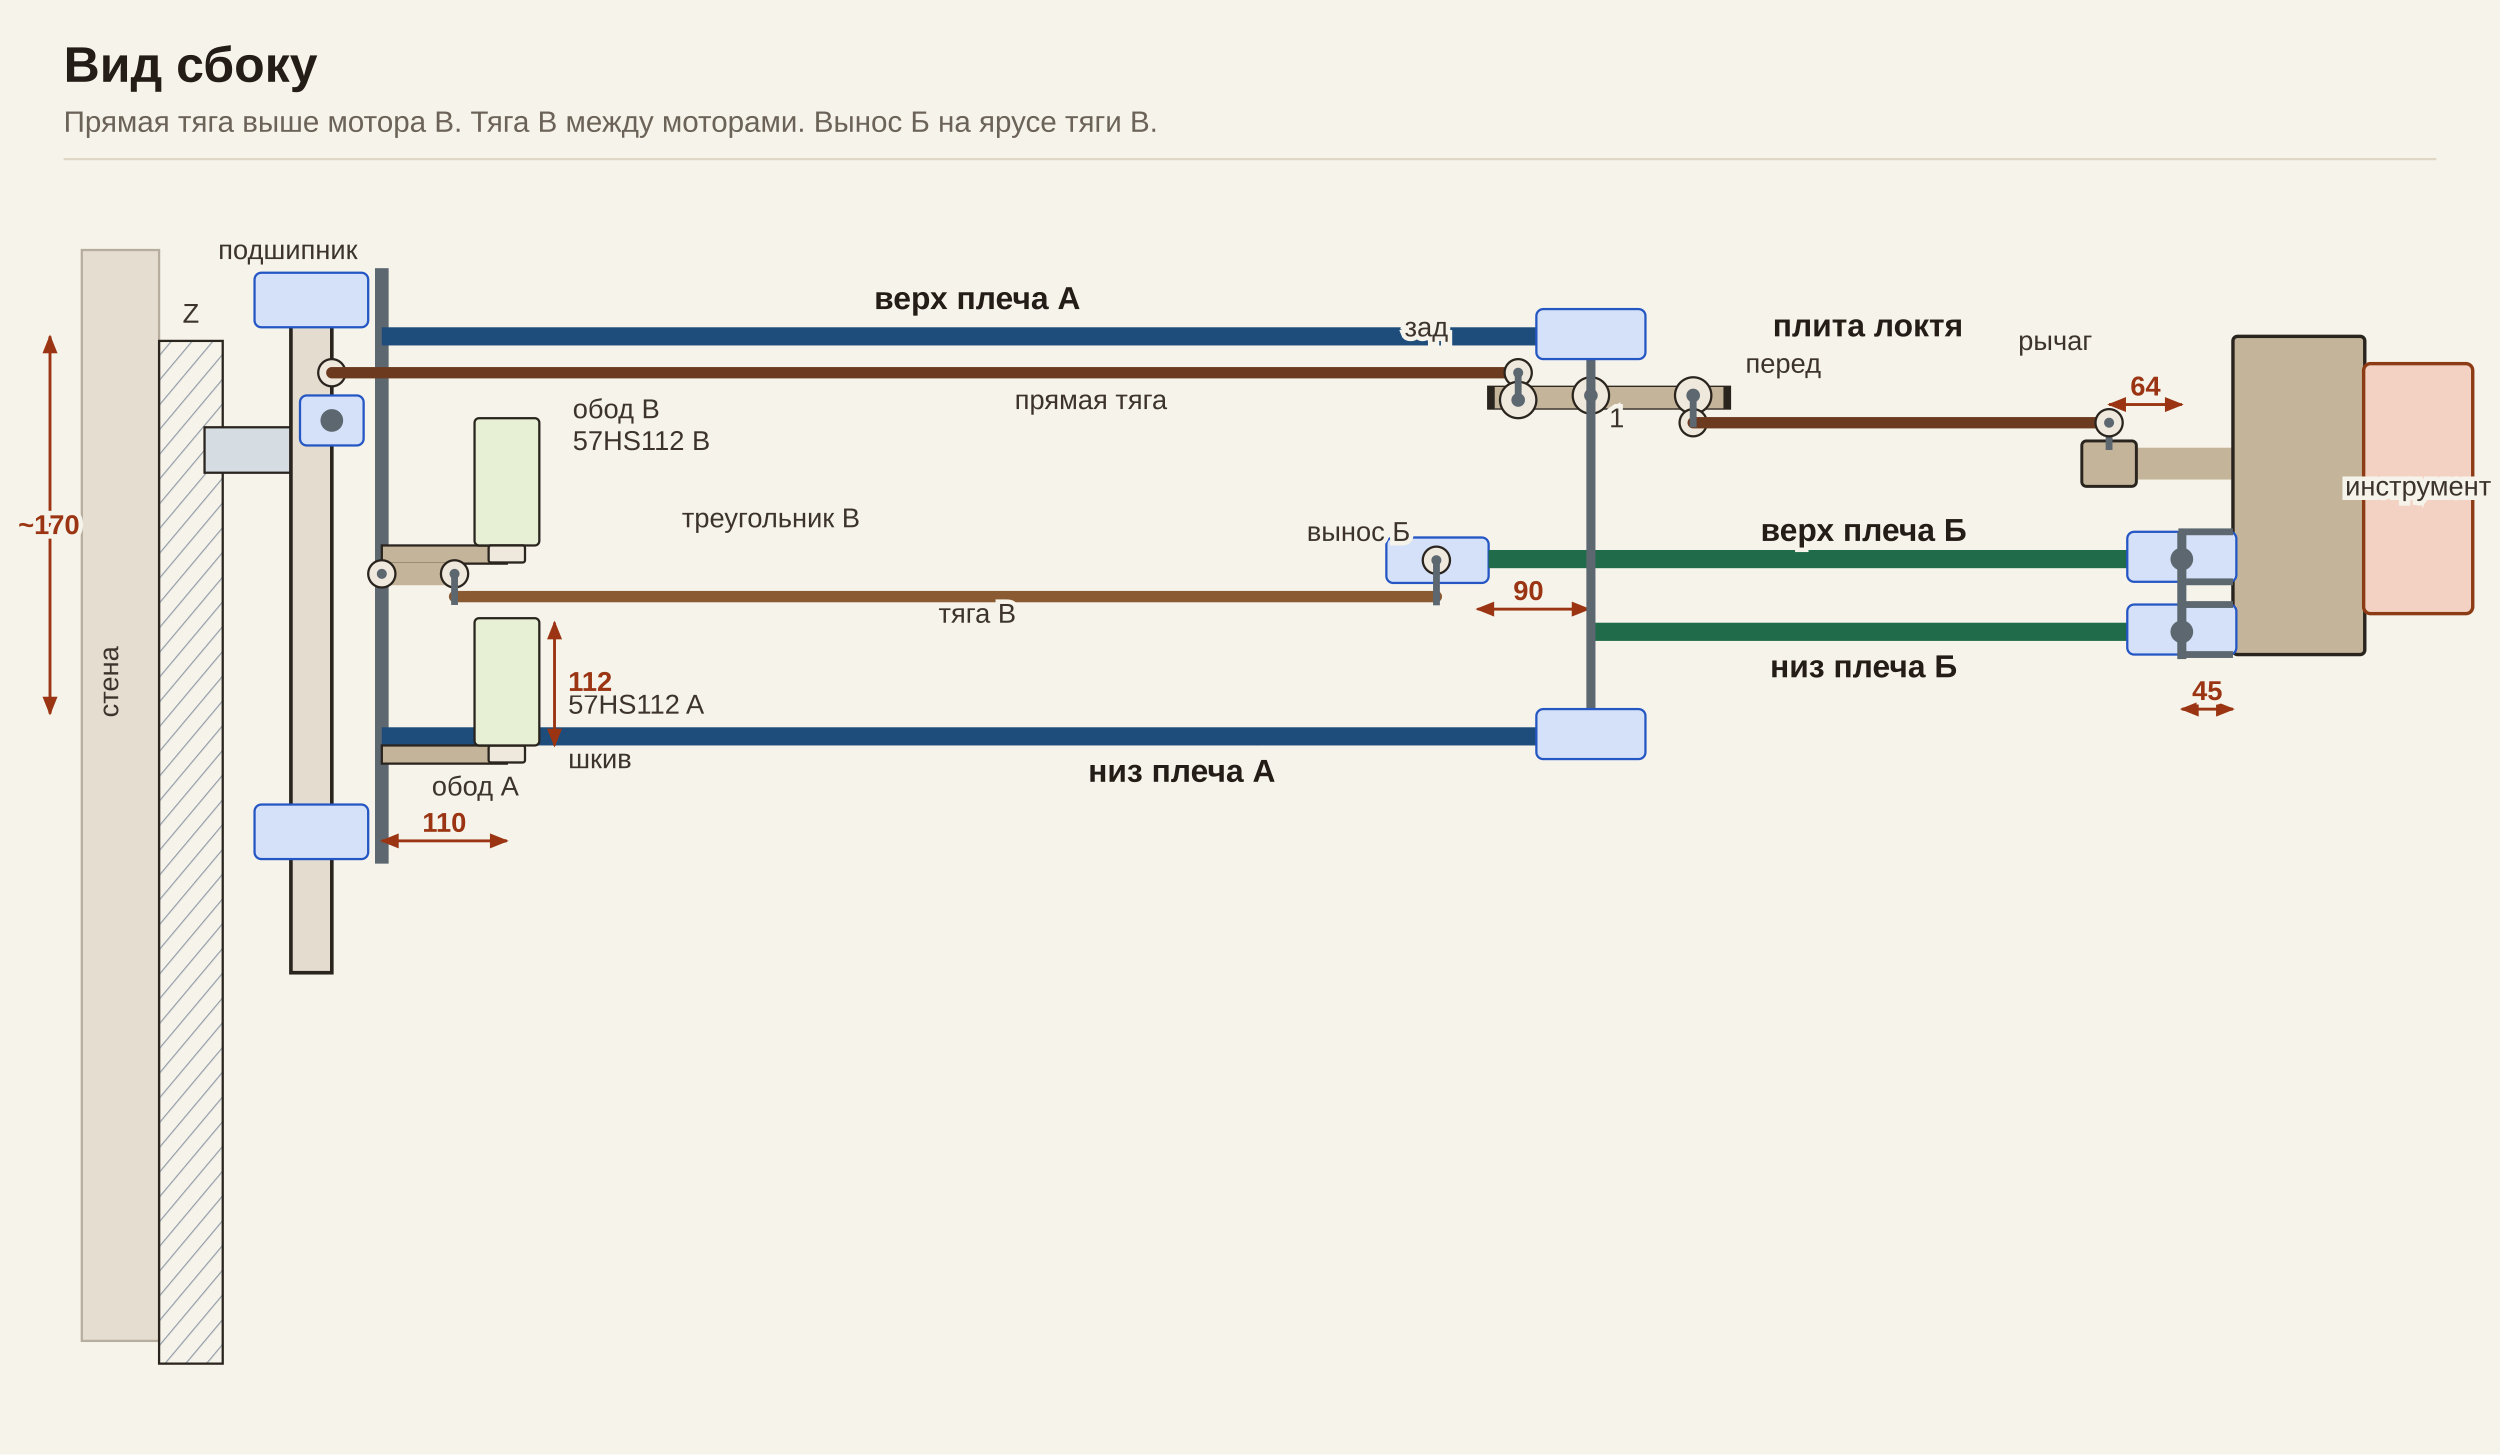
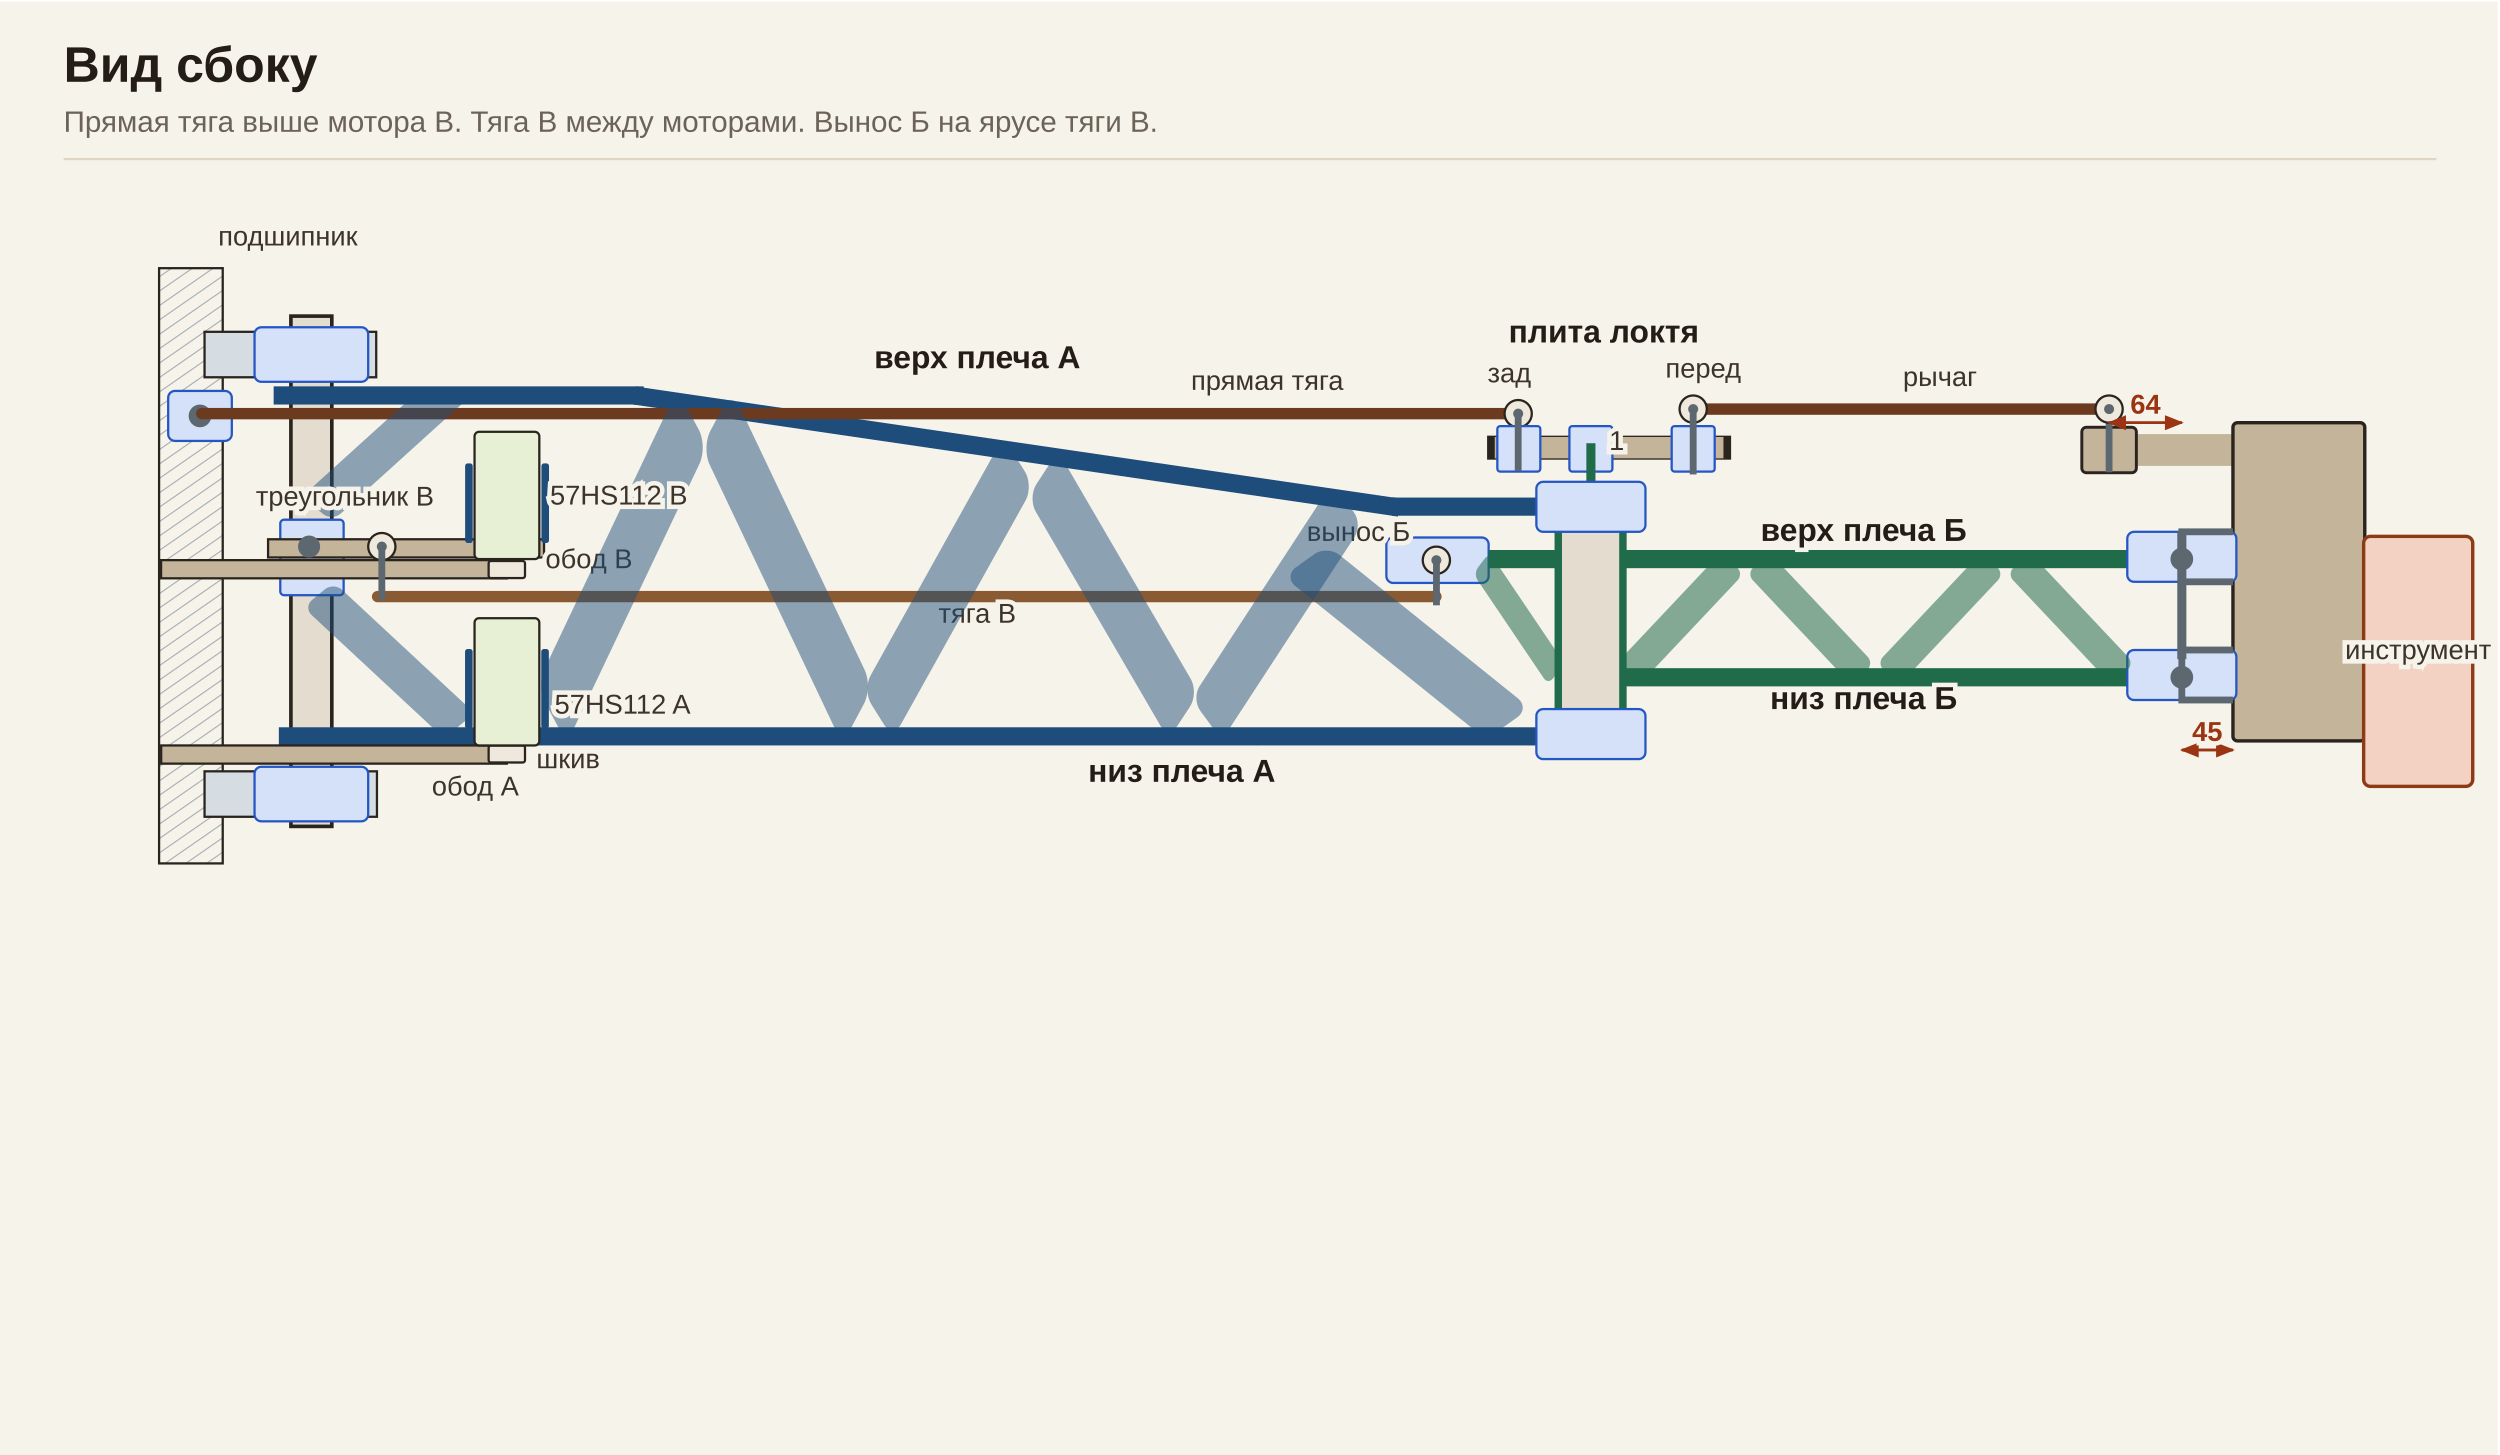
- <svg xmlns="http://www.w3.org/2000/svg" width="1100" height="640" viewBox="0 0 1100 640" version="1.1" id="svg66">
-   <rect width="100%" height="100%" fill="#f6f3ea" id="rect1" />
+ <svg xmlns="http://www.w3.org/2000/svg" xmlns:xlink="http://www.w3.org/1999/xlink" width="1100" height="640" viewBox="0 0 1100 640" version="1.1" id="svg66">
+   <rect width="100%" height="100%" fill="#f6f3ea" id="rect1" x="-0.978" y="0.652" />
  <style id="style1">
  text { font-family: "Liberation Sans", sans-serif; fill: #241c16; }
  .title { font-size: 22px; font-weight: 700; }
  .sub { font-size: 13px; fill: #6b6258; }
  .lab { font-size: 14px; font-weight: 700; }
  .sm { font-size: 12px; fill: #3c342c; }
  .dim { font-size: 12px; fill: #9a3412; font-weight: 700; }
  .halo { stroke: #f6f3ea; stroke-width: 4px; paint-order: stroke fill; }
</style>
  <defs id="defs1">
+     <pattern xlink:href="#hatch" id="pattern1" patternTransform="matrix(0.7660444,0.3741064,-0.6427876,0.4458426,-1.1022287e-6,30.69908)" />
    <marker id="ad" viewBox="0 0 10 8" refX="9" refY="4" markerWidth="8" markerHeight="6" orient="auto">
      <path d="M0,0 L10,4 L0,8 Z" fill="#9a3412" id="path1" />
    </marker>
    <pattern id="hatch" width="7" height="7" patternUnits="userSpaceOnUse" patternTransform="rotate(40)">
      <line x1="0" y1="0" x2="0" y2="7" stroke="#9aa3ad" stroke-width="1.1" id="line1" />
    </pattern>
  </defs>
  <text class="title" x="28.0" y="36.0" id="text1">Вид сбоку</text>
  <text class="sub" x="28.0" y="58.0" id="text2">Прямая тяга выше мотора B. Тяга B между моторами. Вынос Б на ярусе тяги B.</text>
  <line x1="28" y1="70" x2="1072" y2="70" stroke="#e0d6c6" id="line2" />
-   <rect x="36" y="110" width="34" height="480" fill="#e4ddd0" stroke="#b7ad9e" id="rect2" />
-   <text class="sm" transform="translate(52,300) rotate(-90)" text-anchor="middle" id="text3">стена</text>
-   <rect x="70" y="150" width="28" height="450" fill="url(#hatch)" stroke="#2a241e" id="rect3" />
-   <text class="sm" x="84.0" y="142.0" text-anchor="middle" id="text4">Z</text>
-   <rect x="90" y="188" width="40" height="20" fill="#d5dde3" stroke="#2a241e" id="rect4" />
-   <rect x="128" y="128" width="18" height="300" fill="#e4dccf" stroke="#2a241e" stroke-width="1.6" id="rect5" />
-   <rect x="112" y="120" width="50" height="24" rx="3" fill="#d5e1f8" stroke="#2456c4" id="rect6" />
-   <rect x="112" y="354" width="50" height="24" rx="3" fill="#d5e1f8" stroke="#2456c4" id="rect7" />
-   <line x1="168" y1="118" x2="168" y2="380" stroke="#5c6770" stroke-width="6" id="line7" />
-   <rect x="168" y="240" width="55" height="8" fill="#c4b49a" stroke="#2a241e" id="rect8" />
-   <rect x="208.8" y="184" width="28.5" height="56" rx="2" fill="#e7f0d4" stroke="#2a241e" id="rect9" />
-   <rect x="215" y="240" width="16" height="7.5" rx="1" fill="#efe8dc" stroke="#2a241e" id="rect10" />
-   <text class="sm halo" x="252" y="198" id="text12">57HS112 B</text>
-   <text class="sm halo" x="252" y="184" id="text13">обод B</text>
-   <text class="sm halo" x="300" y="232" id="text14">треугольник B</text>
-   <line x1="168" y1="148.0" x2="700" y2="148.0" stroke="#1e4d7b" stroke-width="8" stroke-linecap="butt" id="line16" />
-   <text class="lab halo" x="430" y="136" text-anchor="middle" id="text16">верх плеча A</text>
-   <rect x="132" y="174" width="28" height="22" rx="3" fill="#d5e1f8" stroke="#2456c4" id="rect16" />
-   <circle cx="146" cy="185" r="5" fill="#5c6770" id="circle16" />
-   <line x1="146" y1="163" x2="146" y2="168.0" stroke="#5c6770" stroke-width="3" id="line17" />
-   <circle cx="146" cy="164" r="6" fill="#efe8dc" stroke="#2a241e" id="circle17" />
-   <circle cx="146" cy="164" r="2.2" fill="#5c6770" id="circle18" />
-   <text class="sm halo" x="96" y="114" id="text18">подшипник</text>
-   <line x1="146" y1="164" x2="668" y2="164" stroke="#6b3a1f" stroke-width="5" stroke-linecap="round" id="line18" />
-   <circle cx="668" cy="164" r="6" fill="#efe8dc" stroke="#2a241e" id="circle19" />
-   <circle cx="668" cy="164" r="2.2" fill="#5c6770" id="circle20" />
-   <text class="sm halo" x="480" y="180" text-anchor="middle" id="text20">прямая тяга</text>
-   <line x1="168" y1="252.5" x2="200" y2="252.5" stroke="#c4b49a" stroke-width="10" stroke-linecap="round" id="line20" />
-   <circle cx="168" cy="252.5" r="6" fill="#efe8dc" stroke="#2a241e" id="circle21" />
-   <circle cx="168" cy="252.5" r="2.2" fill="#5c6770" id="circle22" />
-   <circle cx="200" cy="252.5" r="6" fill="#efe8dc" stroke="#2a241e" id="circle23" />
-   <circle cx="200" cy="252.5" r="2.2" fill="#5c6770" id="circle24" />
-   <line x1="200" y1="262.5" x2="632" y2="262.5" stroke="#8a5a32" stroke-width="5" stroke-linecap="round" id="line24" />
+   <rect x="70" y="118" width="28" height="261.903" fill="url(#hatch)" stroke="#2a241e" id="rect3" style="fill:url(#pattern1);stroke-width:1" />
+   <rect x="90" y="146" width="75.533" height="20" fill="#d5dde3" stroke="#2a241e" id="rect4" style="stroke-width:1" />
+   <rect x="90" y="339.383" width="75.859" height="20" fill="#d5dde3" stroke="#2a241e" id="rect4-6" style="stroke-width:1" />
+   <rect x="128" y="139.084" width="18" height="224.526" fill="#e4dccf" stroke="#2a241e" stroke-width="1.6" id="rect5" />
+   <rect x="112" y="144" width="50" height="24" rx="3" fill="#d5e1f8" stroke="#2456c4" id="rect6" />
+   <rect x="123.324" y="228.669" width="27.871" height="33.22" rx="1.672" fill="#d5e1f8" stroke="#2456c4" id="rect6-0" style="stroke-width:1" />
+   <rect x="117.951" y="237.28" width="121.424" height="8" fill="#c4b49a" stroke="#2a241e" id="rect57-3" style="stroke-width:1" />
+   <rect x="112" y="337.383" width="50" height="24" rx="3" fill="#d5e1f8" stroke="#2456c4" id="rect7" />
+   <rect x="70.871" y="246.461" width="152.129" height="8" fill="#c4b49a" stroke="#2a241e" id="rect8" style="stroke-width:1" />
+   <rect x="208.8" y="190" width="28.5" height="56" rx="2" fill="#e7f0d4" stroke="#2a241e" id="rect9" />
+   <rect x="215" y="246.847" width="16" height="7.5" rx="1" fill="#efe8dc" stroke="#2a241e" id="rect10" />
+   <text class="sm halo" x="240" y="250" id="text13">обод B</text>
+   <line x1="120.405" y1="174" x2="283.236" y2="174" stroke="#1e4d7b" stroke-width="8" stroke-linecap="butt" id="line16" />
+   <line x1="612.398" y1="222.922" x2="687" y2="222.922" stroke="#1e4d7b" stroke-width="8" stroke-linecap="butt" id="line16-1" />
+   <line x1="279.248" y1="174.041" x2="615.637" y2="223.342" stroke="#1e4d7b" stroke-width="8" stroke-linecap="butt" id="line16-1-9" />
+   <text class="lab halo" x="430" y="162" text-anchor="middle" id="text16">верх плеча A</text>
+   <rect x="74" y="172" width="28" height="22" rx="3" fill="#d5e1f8" stroke="#2456c4" id="rect16" />
+   <circle cx="88" cy="183" r="5" fill="#5c6770" id="circle16" />
+   <text class="sm halo" x="96" y="108" id="text18">подшипник</text>
+   <line x1="88.769" y1="182" x2="667.735" y2="182" stroke="#6b3a1f" stroke-width="5" stroke-linecap="round" id="line18" />
+   <circle cx="668" cy="182" r="6" fill="#efe8dc" stroke="#2a241e" id="circle19" />
+   <circle cx="668" cy="182" r="2.2" fill="#5c6770" id="circle20" />
+   <text class="sm halo" x="557.586" y="171.551" text-anchor="middle" id="text20">прямая тяга</text>
+   <circle cx="136" cy="240.5" r="4.862" fill="#5c6770" id="circle22" style="stroke-width:1" />
+   <circle cx="168" cy="240.5" r="6" fill="#efe8dc" stroke="#2a241e" id="circle23" />
+   <circle cx="168" cy="240.5" r="2.2" fill="#5c6770" id="circle24" />
+   <line x1="166.127" y1="262.5" x2="631.807" y2="262.5" stroke="#8a5a32" stroke-width="5" stroke-linecap="round" id="line24" />
  <rect x="610" y="236.5" width="45" height="20" rx="3" fill="#d5e1f8" stroke="#2456c4" id="rect24" />
  <circle cx="632" cy="246.5" r="6" fill="#efe8dc" stroke="#2a241e" id="circle25" />
  <circle cx="632" cy="246.5" r="2.2" fill="#5c6770" id="circle26" />
  <text class="sm halo" x="430" y="274" text-anchor="middle" id="text26">тяга B</text>
  <text class="sm halo" x="575" y="238" id="text27">вынос Б</text>
-   <line x1="654" y1="268" x2="699" y2="268" stroke="#9a3412" stroke-width="1.1" marker-end="url(#ad)" id="line27" />
-   <line x1="695" y1="268" x2="650" y2="268" stroke="#9a3412" stroke-width="1.1" marker-end="url(#ad)" id="line28" />
-   <text class="dim halo" x="672.5" y="264" text-anchor="middle" id="text28">90</text>
-   <polygon points="656,214 656,156 760,156 760,214 " fill="#c4b49a" stroke="#2a241e" stroke-width="3.373" id="polygon31" transform="matrix(1,0,0,0.1722747,0,143.1028)" />
-   <circle cx="700" cy="174" r="8" fill="#efe8dc" stroke="#2a241e" id="circle32" />
-   <circle cx="700" cy="174" r="3" fill="#5c6770" id="circle33" />
-   <text class="sm halo" x="708" y="188" id="text33">1</text>
-   <circle cx="668" cy="176" r="8" fill="#efe8dc" stroke="#2a241e" id="circle34" />
-   <circle cx="668" cy="176" r="3" fill="#5c6770" id="circle35" />
-   <text class="sm halo" x="618" y="148" id="text35">зад</text>
-   <circle cx="745" cy="174" r="8" fill="#efe8dc" stroke="#2a241e" id="circle36" />
-   <circle cx="745" cy="174" r="3" fill="#5c6770" id="circle37" />
-   <text class="sm halo" x="768" y="164" id="text37">перед</text>
-   <text class="lab halo" x="780" y="148" id="text38">плита локтя</text>
+   <polygon points="760,214 656,214 656,156 760,156 " fill="#c4b49a" stroke="#2a241e" stroke-width="3.373" id="polygon31" transform="matrix(1,0,0,0.1722747,0,165.1028)" />
+   <rect x="658.822" y="187.5" width="18.921" height="20" rx="1.261" fill="#d5e1f8" stroke="#2456c4" id="rect24-1" style="stroke-width:1" />
+   <rect x="690.54" y="187.5" width="18.921" height="20" rx="1.261" fill="#d5e1f8" stroke="#2456c4" id="rect24-1-4" style="stroke-width:1" />
+   <rect x="735.54" y="187.5" width="18.921" height="20" rx="1.261" fill="#d5e1f8" stroke="#2456c4" id="rect24-1-8" style="stroke-width:1" />
+   <text class="sm halo" x="708" y="198" id="text33">1</text>
+   <text class="sm halo" x="654.511" y="168.212" id="text35">зад</text>
+   <text class="sm halo" x="732.793" y="166.132" id="text37">перед</text>
+   <text class="lab halo" x="663.784" y="150.693" id="text38">плита локтя</text>
  <line x1="632.042" y1="246.688" x2="632.042" y2="266.336" stroke="#5c6770" stroke-width="3" id="line38-6" />
-   <line x1="200.005" y1="252.19" x2="200.005" y2="266.19" stroke="#5c6770" stroke-width="3" id="line38-6-5" />
-   <circle cx="745.0" cy="186.0" r="6" fill="#efe8dc" stroke="#2a241e" id="circle38" />
-   <circle cx="745.0" cy="186.0" r="2.2" fill="#5c6770" id="circle39" />
-   <polyline points="745,186 840,186 928,186" fill="none" stroke="#6b3a1f" stroke-width="5" stroke-linecap="round" stroke-linejoin="round" id="polyline39" />
+   <line x1="168.005" y1="240.836" x2="168.005" y2="263.953" stroke="#5c6770" stroke-width="3" id="line38-6-5" />
+   <polyline points="745,186 840,186 928,186" fill="none" stroke="#6b3a1f" stroke-width="5" stroke-linecap="round" stroke-linejoin="round" id="polyline39" transform="translate(0,-6)" />
  <line x1="655.0" y1="246.0" x2="960.0" y2="246.0" stroke="#1f6b4a" stroke-width="8" stroke-linecap="butt" id="line39" />
  <text class="lab halo" x="820.0" y="238.0" text-anchor="middle" id="text39">верх плеча Б</text>
-   <line x1="700.0" y1="278.0" x2="960.0" y2="278.0" stroke="#1f6b4a" stroke-width="8" stroke-linecap="butt" id="line40" />
-   <text class="lab halo" x="820.0" y="298.0" text-anchor="middle" id="text40">низ плеча Б</text>
-   <line x1="168" y1="324" x2="700" y2="324" stroke="#1e4d7b" stroke-width="8" stroke-linecap="butt" id="line41" />
+   <line x1="700" y1="298" x2="960" y2="298" stroke="#1f6b4a" stroke-width="8" stroke-linecap="butt" id="line40" />
+   <text class="lab halo" x="820" y="312" text-anchor="middle" id="text40">низ плеча Б</text>
+   <line x1="122.687" y1="324" x2="700" y2="324" stroke="#1e4d7b" stroke-width="8" stroke-linecap="butt" id="line41" />
  <text class="lab halo" x="520" y="344" text-anchor="middle" id="text41">низ плеча A</text>
-   <line x1="700" y1="148.0" x2="700" y2="314.0" stroke="#5c6770" stroke-width="4" id="line42" />
-   <rect x="676" y="136" width="48" height="22" rx="3" fill="#d5e1f8" stroke="#2456c4" id="rect42" />
+   <g id="line42" style="fill:#1f6b4a;fill-opacity:1">
+     <path style="fill:#1f6b4a;fill-opacity:1" d="M 700,195.024 V 314" id="path12" />
+     <path style="fill:#1f6b4a;fill-opacity:1" d="M 698,195.023 V 314 h 4 V 195.023 Z" id="path13" />
+   </g>
+   <g id="line42-5" style="fill:#e4dccf;fill-opacity:1;stroke-width:0.46;stroke:#1f6b4a" transform="matrix(7.112354,0,0,0.6657237,-4278.789,103.4415)">
+     <path style="fill:#e4dccf;fill-opacity:1;stroke-width:0.46;stroke:#1f6b4a" d="M 700,195.024 V 314" id="path12-0" />
+     <path style="fill:#e4dccf;fill-opacity:1;stroke-width:0.46;stroke:#1f6b4a" d="M 698,195.023 V 314 h 4 V 195.023 Z" id="path13-3" />
+   </g>
+   <rect x="676" y="212" width="48" height="22" rx="3" fill="#d5e1f8" stroke="#2456c4" id="rect42" />
  <rect x="676" y="312" width="48" height="22" rx="3" fill="#d5e1f8" stroke="#2456c4" id="rect43" />
-   <line x1="928" y1="204" x2="982.5" y2="204" stroke="#c4b49a" stroke-width="14" stroke-linecap="butt" id="line43" />
-   <rect x="916" y="194" width="24" height="20" rx="2" fill="#c4b49a" stroke="#2a241e" stroke-width="1.3" id="rect44" />
-   <line x1="928" y1="186" x2="928" y2="198" stroke="#5c6770" stroke-width="3" id="line44" />
-   <rect x="982.5" y="148" width="58" height="140" rx="2" fill="#c4b49a" stroke="#2a241e" stroke-width="1.5" id="rect45" />
-   <rect x="1040" y="160" width="48" height="110" rx="3" fill="#f3d2c4" stroke="#8c3b14" stroke-width="1.5" id="rect46" />
-   <text class="sm halo" x="1064" y="218" text-anchor="middle" id="text46">инструмент</text>
+   <line x1="928" y1="198" x2="982.5" y2="198" stroke="#c4b49a" stroke-width="14" stroke-linecap="butt" id="line43" />
+   <rect x="916" y="188" width="24" height="20" rx="2" fill="#c4b49a" stroke="#2a241e" stroke-width="1.3" id="rect44" />
+   <line x1="928" y1="179.661" x2="928" y2="207.797" stroke="#5c6770" stroke-width="3" id="line44" />
+   <rect x="982.5" y="186" width="58" height="140" rx="2" fill="#c4b49a" stroke="#2a241e" stroke-width="1.5" id="rect45" />
+   <rect x="1040" y="236" width="48" height="110" rx="3" fill="#f3d2c4" stroke="#8c3b14" stroke-width="1.5" id="rect46" />
+   <text class="sm halo" x="1064" y="290" text-anchor="middle" id="text46">инструмент</text>
  <rect x="936.0" y="234" width="48" height="22" rx="3" fill="#d5e1f8" stroke="#2456c4" id="rect47" />
-   <rect x="936.0" y="266" width="48" height="22" rx="3" fill="#d5e1f8" stroke="#2456c4" id="rect48" />
+   <rect x="936" y="286" width="48" height="22" rx="3" fill="#d5e1f8" stroke="#2456c4" id="rect48" />
  <polyline points="982.5,234 960,234 960,256 982.5,256" fill="none" stroke="#5c6770" stroke-width="3" stroke-linejoin="miter" id="polyline48" />
-   <polyline points="982.5,266 960,266 960,288 982.5,288" fill="none" stroke="#5c6770" stroke-width="3" stroke-linejoin="miter" id="polyline49" />
+   <polyline points="982.5,266 960,266 960,288 982.5,288" fill="none" stroke="#5c6770" stroke-width="3" stroke-linejoin="miter" id="polyline49" transform="translate(0,20)" />
  <line x1="960.0" y1="234" x2="960.0" y2="290" stroke="#5c6770" stroke-width="4" id="line49" />
  <circle cx="960.0" cy="246" r="5" fill="#5c6770" id="circle49" />
-   <circle cx="960.0" cy="278" r="5" fill="#5c6770" id="circle50" />
-   <circle cx="928.0" cy="186.0" r="6" fill="#efe8dc" stroke="#2a241e" id="circle51" />
-   <circle cx="928.0" cy="186.0" r="2.2" fill="#5c6770" id="circle52" />
-   <text class="sm halo" x="888" y="154" id="text52">рычаг</text>
-   <line x1="928" y1="178" x2="960" y2="178" stroke="#9a3412" stroke-width="1.1" marker-end="url(#ad)" id="line52" />
-   <line x1="960" y1="178" x2="928" y2="178" stroke="#9a3412" stroke-width="1.1" marker-end="url(#ad)" id="line53" />
-   <text class="dim halo" x="944.0" y="174" text-anchor="middle" id="text53">64</text>
-   <line x1="960" y1="312" x2="982.5" y2="312" stroke="#9a3412" stroke-width="1.1" marker-end="url(#ad)" id="line54" />
-   <line x1="982.5" y1="312" x2="960" y2="312" stroke="#9a3412" stroke-width="1.1" marker-end="url(#ad)" id="line55" />
-   <text class="dim halo" x="971.2" y="308" text-anchor="middle" id="text55">45</text>
-   <line x1="22" y1="148.0" x2="22" y2="314.0" stroke="#9a3412" stroke-width="1.1" marker-end="url(#ad)" id="line56" />
-   <line x1="22" y1="314.0" x2="22" y2="148.0" stroke="#9a3412" stroke-width="1.1" marker-end="url(#ad)" id="line57" />
-   <text class="dim halo" x="8" y="235.0" id="text57">~170</text>
-   <rect x="168" y="328" width="55" height="8" fill="#c4b49a" stroke="#2a241e" id="rect57" />
+   <circle cx="960" cy="298" r="5" fill="#5c6770" id="circle50" />
+   <circle cx="928" cy="180" r="6" fill="#efe8dc" stroke="#2a241e" id="circle51" />
+   <circle cx="928" cy="180" r="2.2" fill="#5c6770" id="circle52" />
+   <text class="sm halo" x="837.288" y="169.837" id="text52">рычаг</text>
+   <line x1="928" y1="186" x2="960" y2="186" stroke="#9a3412" stroke-width="1.1" marker-end="url(#ad)" id="line52" />
+   <line x1="960" y1="186" x2="928" y2="186" stroke="#9a3412" stroke-width="1.1" marker-end="url(#ad)" id="line53" />
+   <text class="dim halo" x="944" y="182" text-anchor="middle" id="text53">64</text>
+   <line x1="960" y1="330" x2="982.5" y2="330" stroke="#9a3412" stroke-width="1.1" marker-end="url(#ad)" id="line54" />
+   <line x1="982.5" y1="330" x2="960" y2="330" stroke="#9a3412" stroke-width="1.1" marker-end="url(#ad)" id="line55" />
+   <text class="dim halo" x="971.2" y="326" text-anchor="middle" id="text55">45</text>
+   <rect x="70.918" y="328" width="152.082" height="8" fill="#c4b49a" stroke="#2a241e" id="rect57" style="stroke-width:1" />
  <rect x="215" y="328" width="16" height="7.5" rx="1" fill="#efe8dc" stroke="#2a241e" id="rect58" />
  <rect x="208.8" y="272" width="28.5" height="56" rx="2" fill="#e7f0d4" stroke="#2a241e" id="rect61" />
-   <text class="sm halo" x="250" y="314" id="text61">57HS112 A</text>
-   <text class="sm halo" x="250" y="338" id="text62">шкив</text>
+   <text class="sm halo" x="236" y="338" id="text62">шкив</text>
  <text class="sm halo" x="190" y="350" id="text63">обод A</text>
-   <line x1="168" y1="370" x2="223" y2="370" stroke="#9a3412" stroke-width="1.1" marker-end="url(#ad)" id="line63" />
-   <line x1="223" y1="370" x2="168" y2="370" stroke="#9a3412" stroke-width="1.1" marker-end="url(#ad)" id="line64" />
-   <text class="dim halo" x="195.5" y="366" text-anchor="middle" id="text64">110</text>
-   <line x1="244" y1="275.746" x2="244" y2="328.054" stroke="#9a3412" stroke-width="1.1" marker-end="url(#ad)" id="line65" />
-   <line x1="244" y1="321.809" x2="244" y2="273.881" stroke="#9a3412" stroke-width="1.1" marker-end="url(#ad)" id="line66" />
-   <text class="dim halo" x="250" y="304" id="text66">112</text>
-   <line x1="668" y1="163.426" x2="668" y2="176.854" stroke="#5c6770" stroke-width="3" id="line19" />
-   <line x1="745" y1="174" x2="745" y2="188" stroke="#5c6770" stroke-width="3" id="line38" />
+   <line x1="668" y1="182.523" x2="668" y2="207.247" stroke="#5c6770" stroke-width="3" id="line19" />
+   <circle cx="745" cy="180" r="6" fill="#efe8dc" stroke="#2a241e" id="circle38" />
+   <circle cx="745" cy="180" r="2.2" fill="#5c6770" id="circle39" />
+   <line x1="745" y1="179.979" x2="745" y2="208.752" stroke="#5c6770" stroke-width="3" id="line38" />
+   <rect style="font-variation-settings:normal;opacity:0.539;vector-effect:none;fill:#1f6b4a;fill-opacity:1;fill-rule:evenodd;stroke-width:1.028;stroke-linecap:butt;stroke-linejoin:miter;stroke-miterlimit:4;stroke-dasharray:none;stroke-dashoffset:0;stroke-opacity:1;stop-color:#000000;stop-opacity:1" id="rect2" width="11.792" height="58.946" x="418.384" y="706.574" rx="3.445" transform="matrix(0.6046315,-0.7965053,0.5593884,0.8289057,0,0)" />
+   <rect style="font-variation-settings:normal;opacity:0.492;vector-effect:none;fill:#1e4d7b;fill-opacity:1;fill-rule:evenodd;stroke-width:1.115;stroke-linecap:butt;stroke-linejoin:miter;stroke-miterlimit:4;stroke-dasharray:none;stroke-dashoffset:0;stroke-opacity:1;stop-color:#000000" id="rect2-0" width="28.457" height="144.545" x="241.788" y="454.059" rx="8.314" transform="matrix(0.4710911,-0.8820846,0.4289015,0.9033513,0,0)" />
+   <rect style="font-variation-settings:normal;opacity:0.492;vector-effect:none;fill:#1e4d7b;fill-opacity:1;fill-rule:evenodd;stroke-width:1.004;stroke-linecap:butt;stroke-linejoin:miter;stroke-miterlimit:4;stroke-dasharray:none;stroke-dashoffset:0;stroke-opacity:1;stop-color:#000000" id="rect2-0-7" width="17.398" height="84.685" x="-105.607" y="293.393" rx="5.083" transform="matrix(0.7705201,-0.6374157,0.7320765,0.6812225,0,0)" />
+   <path id="rect2-0-7-3" style="font-variation-settings:normal;opacity:0.492;vector-effect:none;fill:#1e4d7b;fill-opacity:1;fill-rule:evenodd;stroke-width:1;stroke-linecap:butt;stroke-linejoin:miter;stroke-miterlimit:4;stroke-dasharray:none;stroke-dashoffset:0;stroke-opacity:1;stop-color:#000000" d="m 178.646,177.07 -42.125,38.125 c -2.079,1.881 -2.006,4.802 0.164,6.548 l 5.574,4.484 c 2.17,1.746 5.589,1.637 7.668,-0.245 l 53.504,-48.426 -24.785,-1e-5 z" />
+   <rect style="font-variation-settings:normal;opacity:0.492;vector-effect:none;fill:#1e4d7b;fill-opacity:1;fill-rule:evenodd;stroke-width:1.115;stroke-linecap:butt;stroke-linejoin:miter;stroke-miterlimit:4;stroke-dasharray:none;stroke-dashoffset:0;stroke-opacity:1;stop-color:#000000" id="rect2-0-2" width="28.457" height="144.545" x="-454.722" y="-226.582" rx="8.314" transform="matrix(-0.4710911,-0.8820846,-0.4289015,0.9033513,0,0)" />
+   <rect style="font-variation-settings:normal;opacity:0.492;vector-effect:none;fill:#1e4d7b;fill-opacity:1;fill-rule:evenodd;stroke-width:1.057;stroke-linecap:butt;stroke-linejoin:miter;stroke-miterlimit:4;stroke-dasharray:none;stroke-dashoffset:0;stroke-opacity:1;stop-color:#000000" id="rect2-0-1" width="24.458" height="123.156" x="313.466" y="556.833" rx="7.145" transform="matrix(0.5481181,-0.836401,0.5033941,0.8640569,0,0)" />
+   <rect style="font-variation-settings:normal;opacity:0.492;vector-effect:none;fill:#1e4d7b;fill-opacity:1;fill-rule:evenodd;stroke-width:1.068;stroke-linecap:butt;stroke-linejoin:miter;stroke-miterlimit:4;stroke-dasharray:none;stroke-dashoffset:0;stroke-opacity:1;stop-color:#000000" id="rect2-0-2-8" width="25.253" height="127.426" x="-572.292" y="-310.5" rx="7.378" transform="matrix(-0.5308522,-0.8474645,-0.4865241,0.8736671,0,0)" />
+   <rect style="font-variation-settings:normal;opacity:0.492;vector-effect:none;fill:#1e4d7b;fill-opacity:1;fill-rule:evenodd;stroke-width:1.019;stroke-linecap:butt;stroke-linejoin:miter;stroke-miterlimit:4;stroke-dasharray:none;stroke-dashoffset:0;stroke-opacity:1;stop-color:#000000" id="rect2-0-1-9" width="23.737" height="114.587" x="161.972" y="555.198" rx="6.935" transform="matrix(0.8137245,-0.5812507,0.7795404,0.626352,0,0)" />
+   <rect style="font-variation-settings:normal;opacity:0.492;vector-effect:none;fill:#1e4d7b;fill-opacity:1;fill-rule:evenodd;stroke-width:1.033;stroke-linecap:butt;stroke-linejoin:miter;stroke-miterlimit:4;stroke-dasharray:none;stroke-dashoffset:0;stroke-opacity:1;stop-color:#000000" id="rect2-0-2-8-2" width="22.647" height="113.396" x="-670.956" y="-370.277" rx="6.616" transform="matrix(-0.5919542,-0.8059716,-0.5467189,0.8373162,0,0)" />
+   <rect style="font-variation-settings:normal;vector-effect:none;fill:#1f6b4a;fill-opacity:1;fill-rule:evenodd;stroke-width:1;stroke-linecap:butt;stroke-linejoin:miter;stroke-miterlimit:4;stroke-dasharray:none;stroke-dashoffset:0;stroke-opacity:1;stop-color:#000000;opacity:0.539" id="rect2-5" width="13.692" height="67.154" x="385.973" y="710.877" rx="4" transform="rotate(-43.31579)" />
+   <rect style="font-variation-settings:normal;vector-effect:none;fill:#1f6b4a;fill-opacity:1;fill-rule:evenodd;stroke-width:1;stroke-linecap:butt;stroke-linejoin:miter;stroke-miterlimit:4;stroke-dasharray:none;stroke-dashoffset:0;stroke-opacity:1;stop-color:#000000;opacity:0.539" id="rect2-56" width="13.692" height="67.154" x="469.306" y="789.45" rx="4" transform="rotate(-43.31579)" />
+   <rect style="font-variation-settings:normal;vector-effect:none;fill:#1f6b4a;fill-opacity:1;fill-rule:evenodd;stroke-width:1;stroke-linecap:butt;stroke-linejoin:miter;stroke-miterlimit:4;stroke-dasharray:none;stroke-dashoffset:0;stroke-opacity:1;stop-color:#000000;opacity:0.539" id="rect2-56-9" width="13.692" height="67.154" x="-731.428" y="-342.69" rx="4" transform="matrix(-0.7275837,-0.6860189,-0.6860189,0.7275837,0,0)" />
+   <rect style="font-variation-settings:normal;vector-effect:none;fill:#1f6b4a;fill-opacity:1;fill-rule:evenodd;stroke-width:1;stroke-linecap:butt;stroke-linejoin:miter;stroke-miterlimit:4;stroke-dasharray:none;stroke-dashoffset:0;stroke-opacity:1;stop-color:#000000;opacity:0.539" id="rect2-56-9-2" width="13.692" height="67.154" x="-814.761" y="-421.262" rx="4" transform="matrix(-0.7275837,-0.6860189,-0.6860189,0.7275837,0,0)" />
+   <rect style="font-variation-settings:normal;opacity:1;vector-effect:none;fill:#1e4d7b;fill-opacity:1;fill-rule:evenodd;stroke-width:1;stroke-linecap:butt;stroke-linejoin:miter;stroke-miterlimit:4;stroke-dasharray:none;stroke-dashoffset:0;stroke-opacity:1;stop-color:#000000;stop-opacity:1" id="rect11" width="3.342" height="35.038" x="204.619" y="285.563" rx="1.149" />
+   <rect style="font-variation-settings:normal;vector-effect:none;fill:#1e4d7b;fill-opacity:1;fill-rule:evenodd;stroke-width:1;stroke-linecap:butt;stroke-linejoin:miter;stroke-miterlimit:4;stroke-dasharray:none;stroke-dashoffset:0;stroke-opacity:1;stop-color:#000000" id="rect11-9" width="3.342" height="35.038" x="238.153" y="285.563" rx="1.149" />
+   <rect style="font-variation-settings:normal;vector-effect:none;fill:#1e4d7b;fill-opacity:1;fill-rule:evenodd;stroke-width:1;stroke-linecap:butt;stroke-linejoin:miter;stroke-miterlimit:4;stroke-dasharray:none;stroke-dashoffset:0;stroke-opacity:1;stop-color:#000000" id="rect11-9-2" width="3.342" height="35.038" x="238.227" y="203.885" rx="1.149" />
+   <rect style="font-variation-settings:normal;vector-effect:none;fill:#1e4d7b;fill-opacity:1;fill-rule:evenodd;stroke-width:1;stroke-linecap:butt;stroke-linejoin:miter;stroke-miterlimit:4;stroke-dasharray:none;stroke-dashoffset:0;stroke-opacity:1;stop-color:#000000" id="rect11-9-2-9" width="3.342" height="35.038" x="204.654" y="203.885" rx="1.149" />
+   <text class="sm halo" x="112.554" y="222.458" id="text14">треугольник B</text>
+   <text class="sm halo" x="242" y="222" id="text12">57HS112 B</text>
+   <text class="sm halo" x="244" y="314" id="text61">57HS112 A</text>
</svg>
